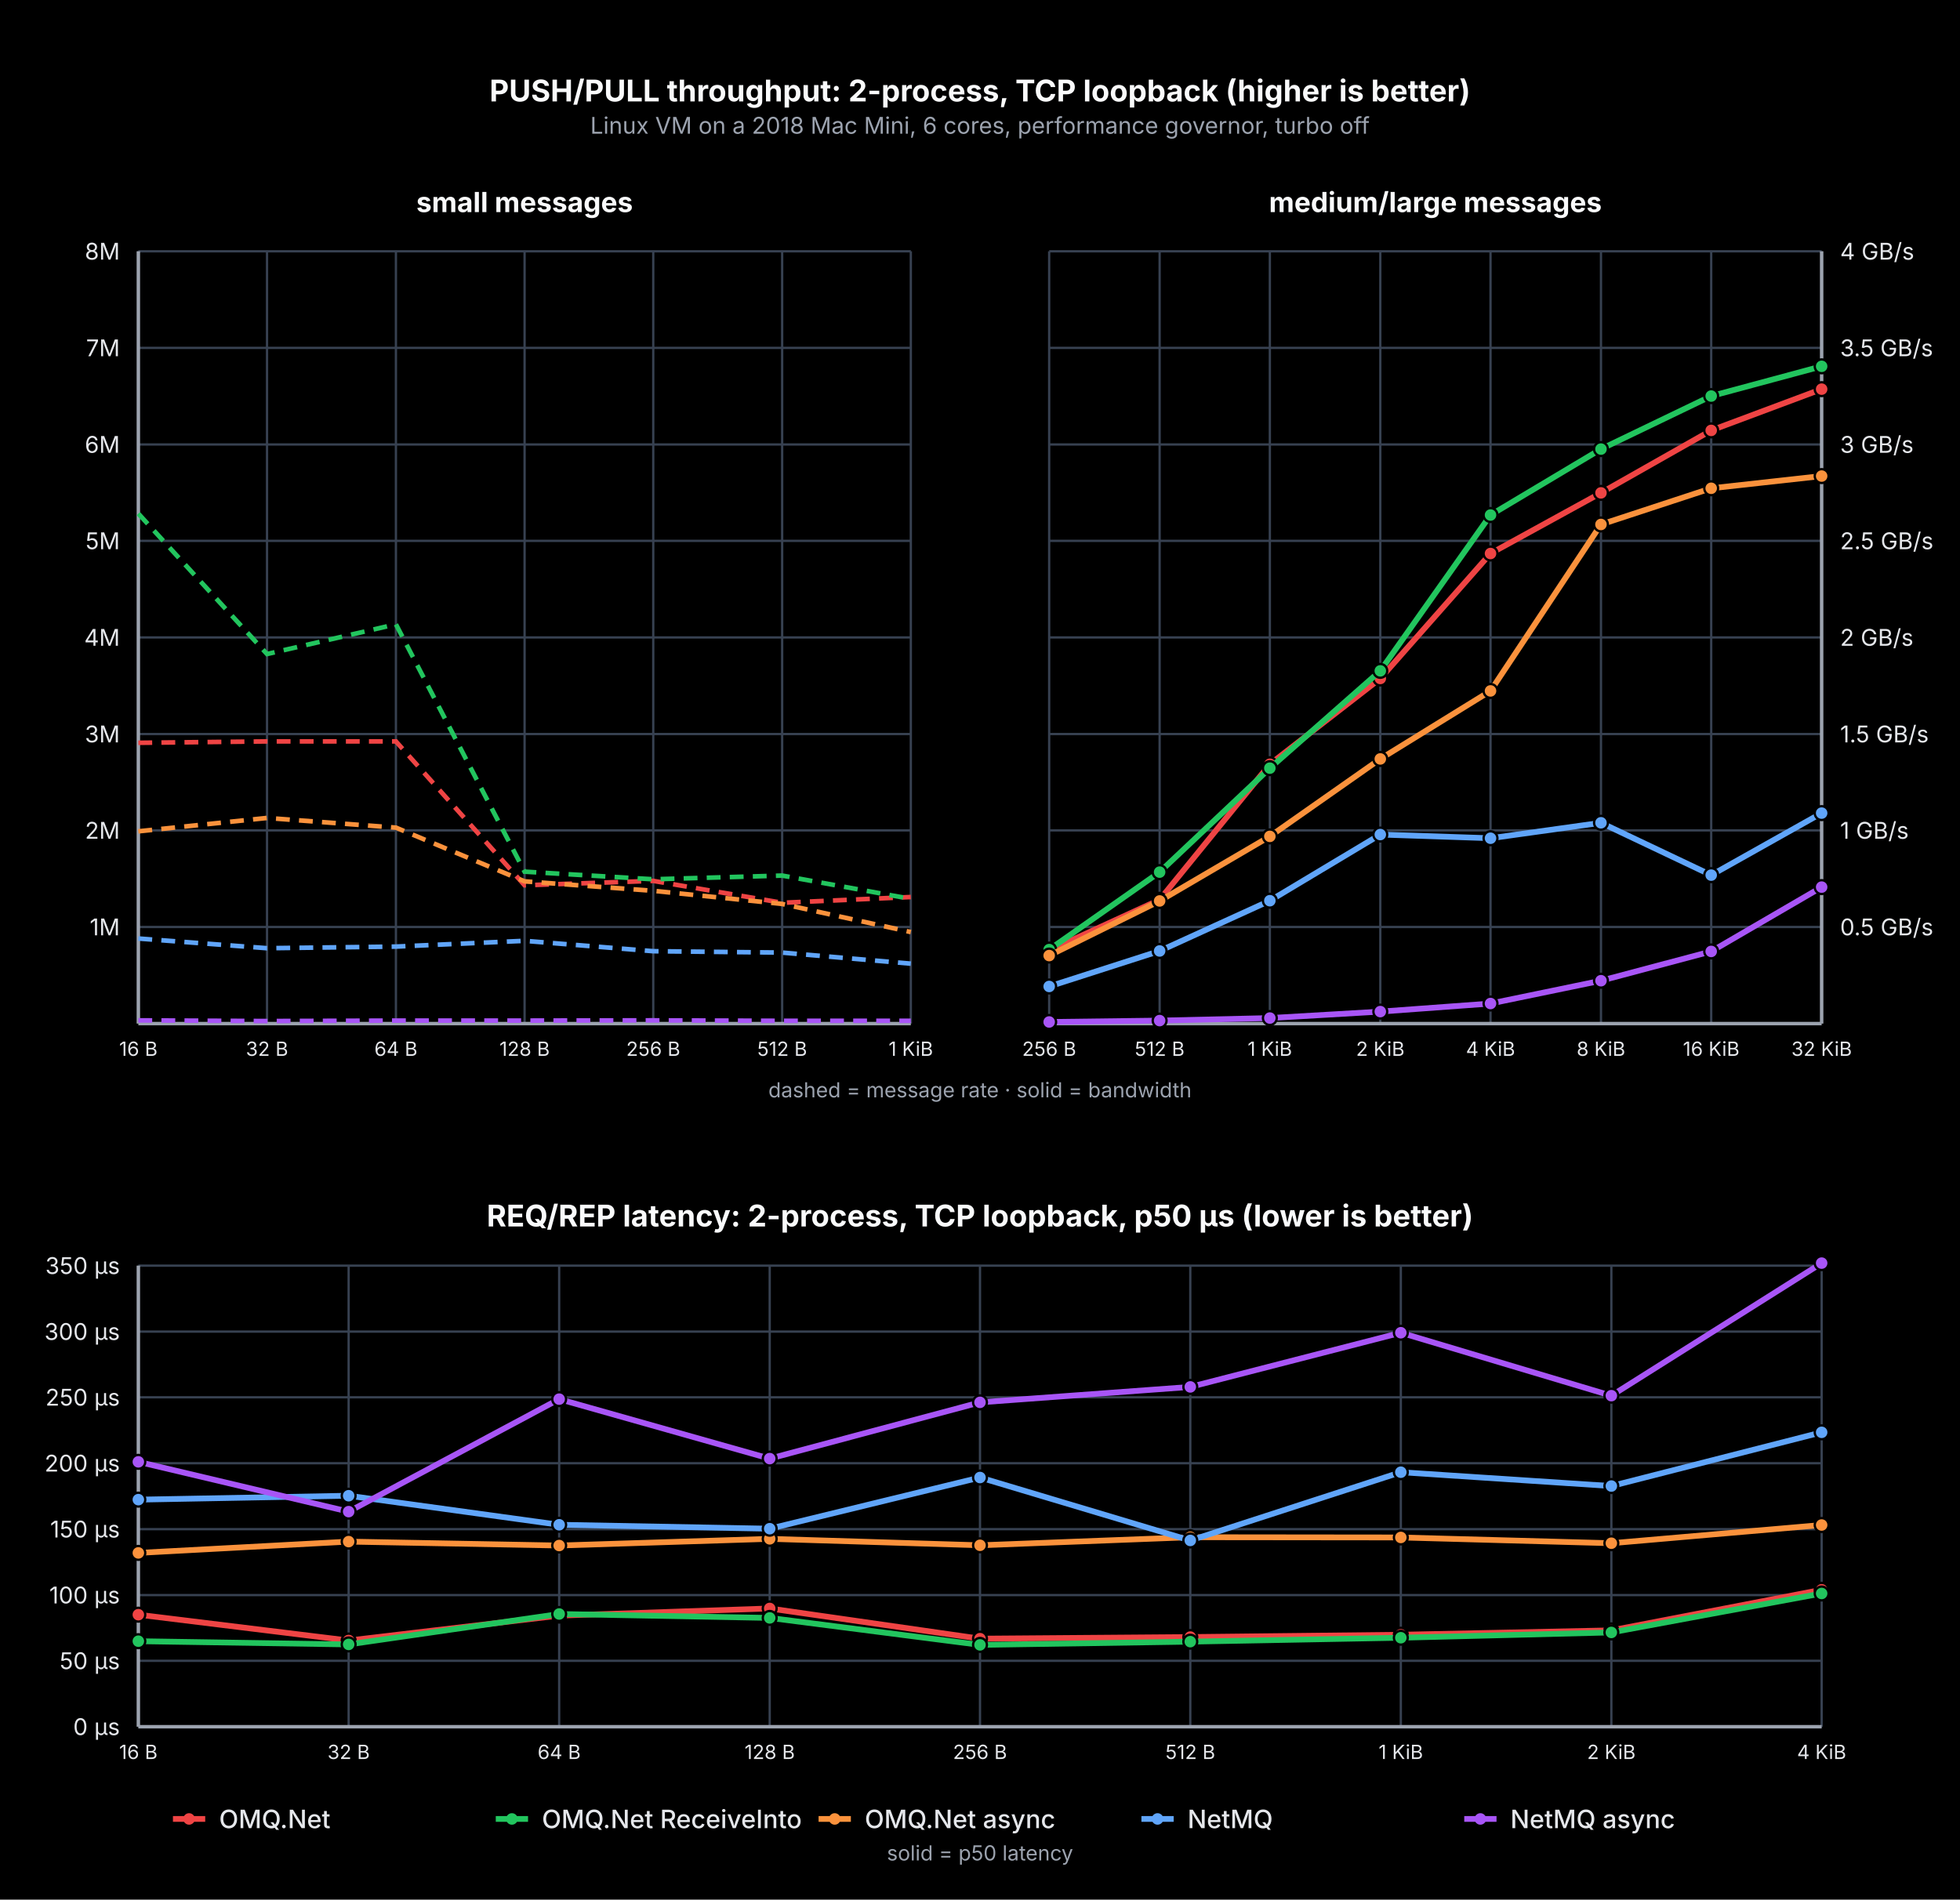
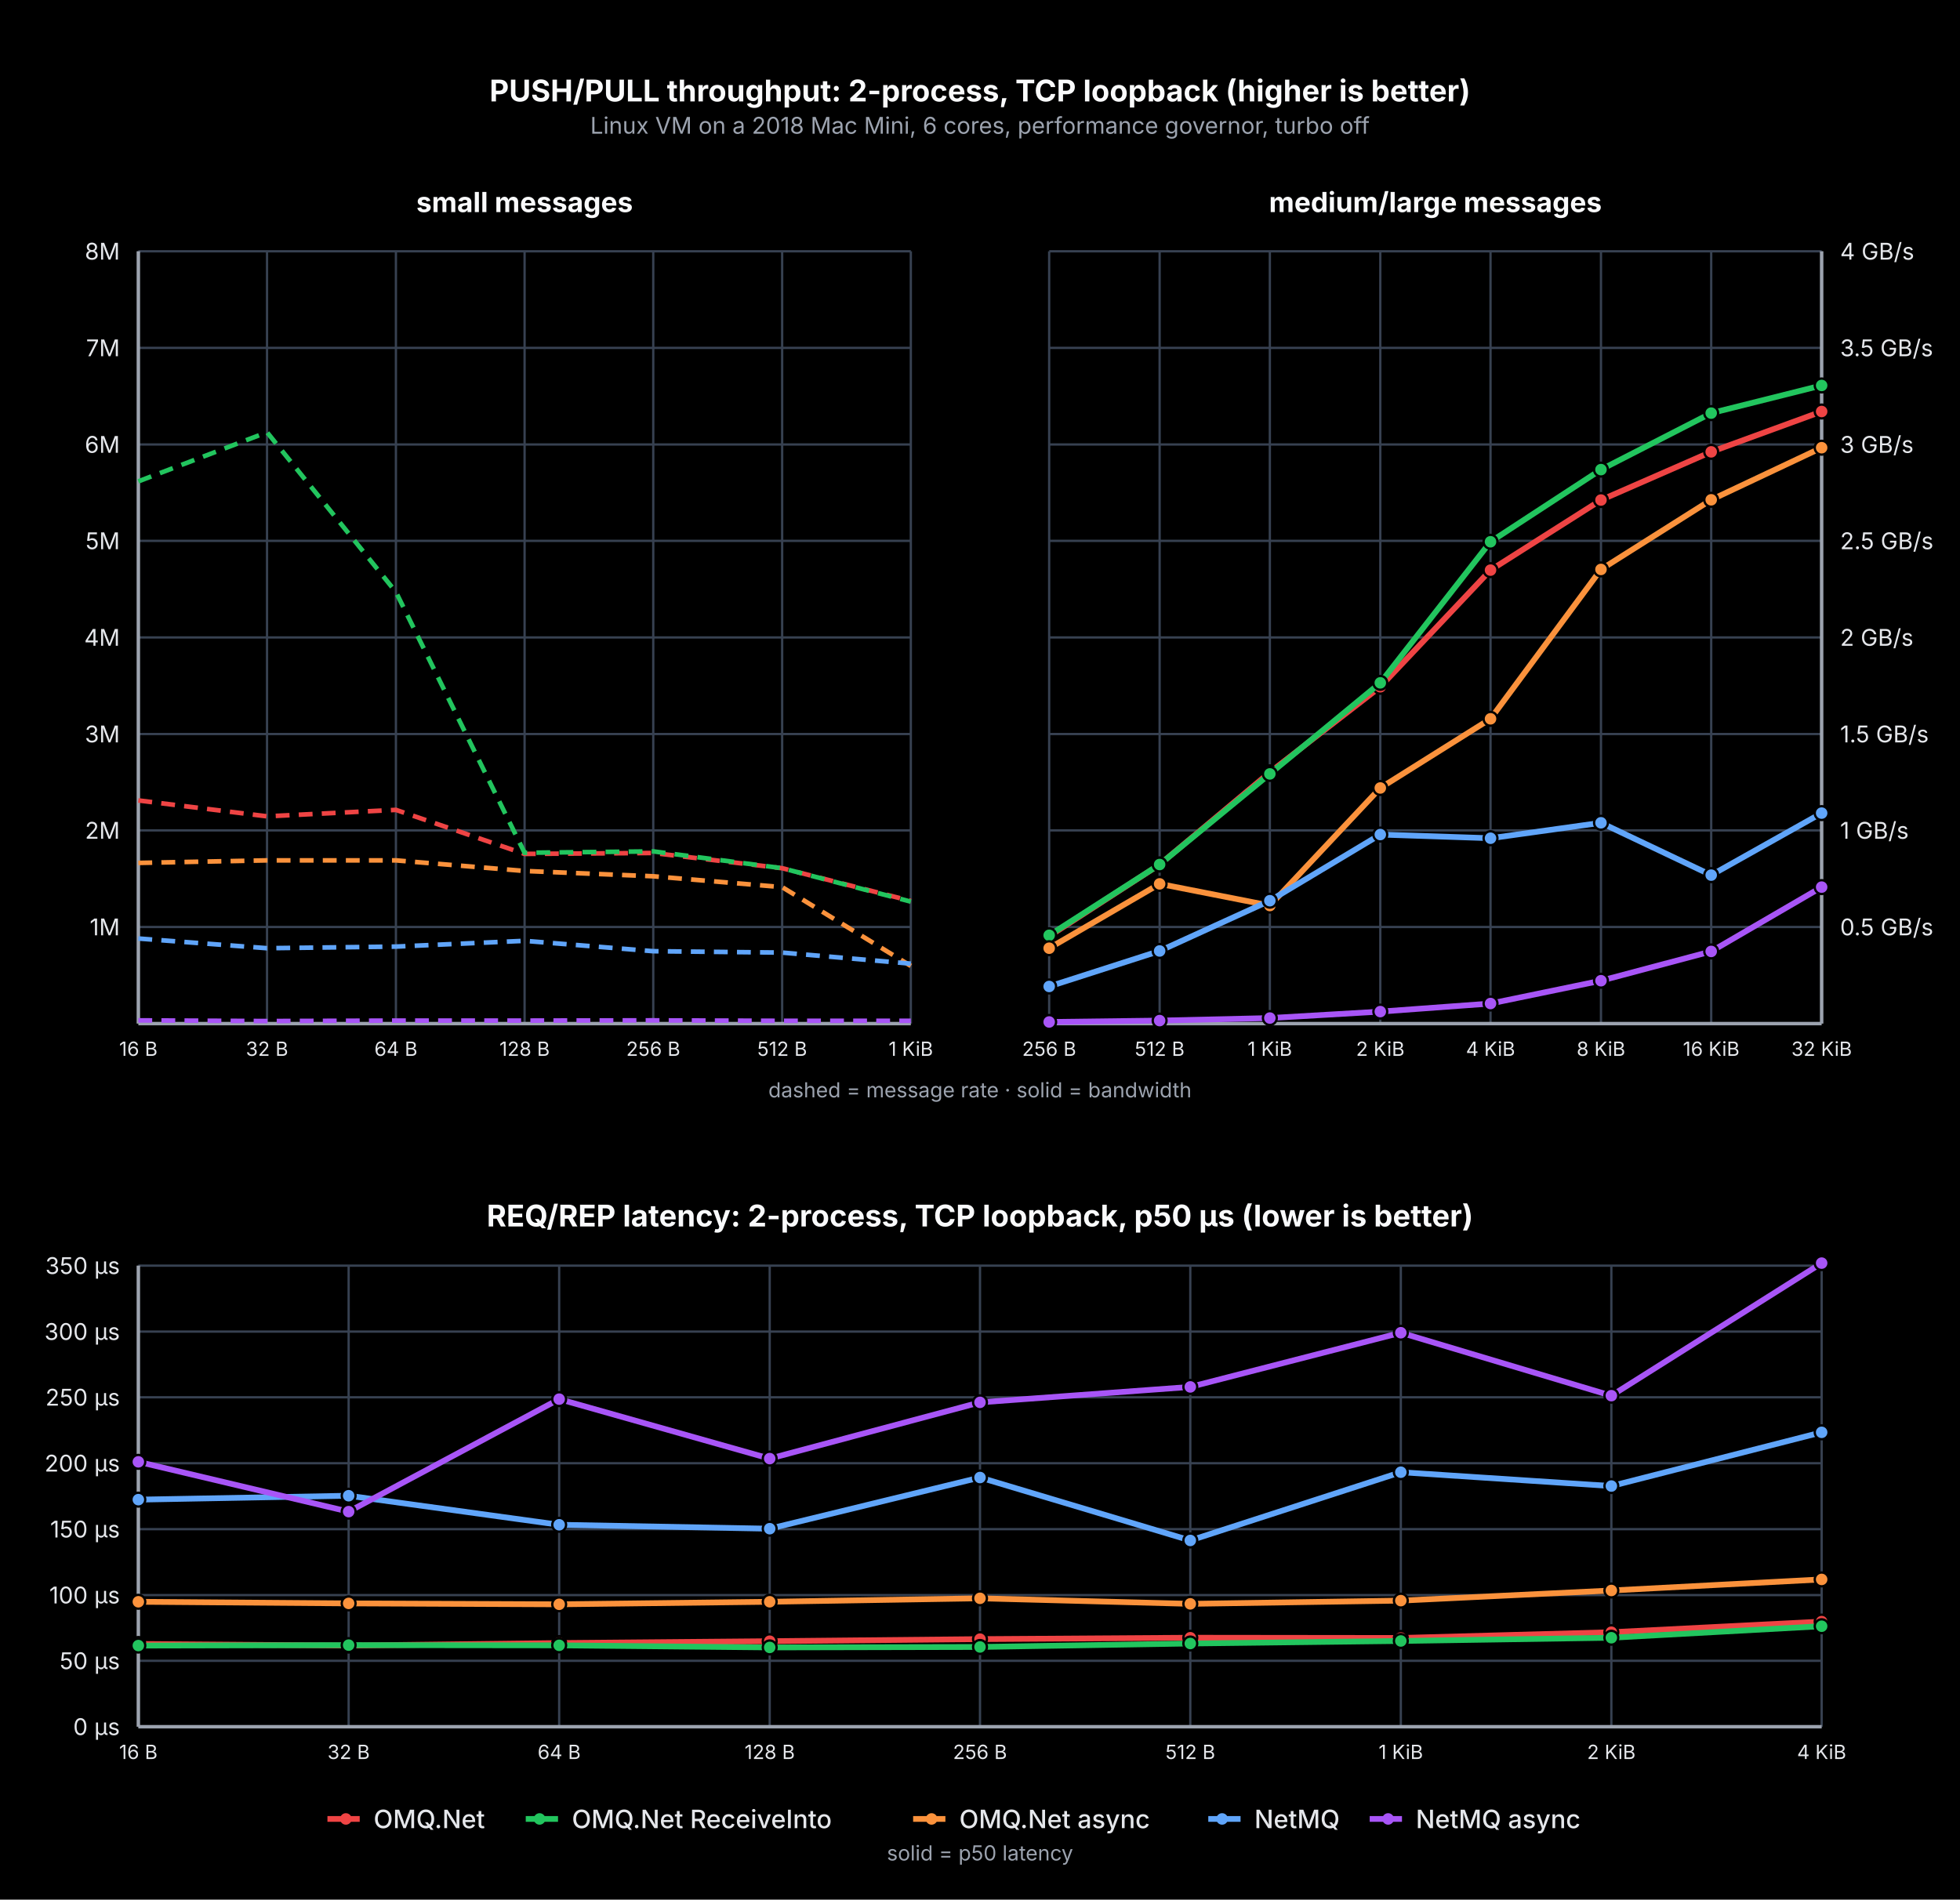
<svg xmlns="http://www.w3.org/2000/svg" viewBox="0 0 850 824" font-family="system-ui, -apple-system, sans-serif">
  <rect width="850" height="824" fill="#000000" />
  <text x="425.0" y="44" text-anchor="middle" fill="#f9fafb" font-size="13" font-weight="700">PUSH/PULL throughput: 2-process, TCP loopback (higher is better)</text>
  <text x="425.0" y="58" text-anchor="middle" fill="#9ca3af" font-size="10">Linux VM on a 2018 Mac Mini, 6 cores, performance governor, turbo off</text>
  <line x1="60" y1="402.1" x2="395" y2="402.1" stroke="#374151" stroke-width="1" />
  <text x="52" y="402.1" text-anchor="end" dominant-baseline="middle" fill="#e5e7eb" font-size="10">1M</text>
  <line x1="60" y1="360.2" x2="395" y2="360.2" stroke="#374151" stroke-width="1" />
  <text x="52" y="360.2" text-anchor="end" dominant-baseline="middle" fill="#e5e7eb" font-size="10">2M</text>
  <line x1="60" y1="318.4" x2="395" y2="318.4" stroke="#374151" stroke-width="1" />
  <text x="52" y="318.4" text-anchor="end" dominant-baseline="middle" fill="#e5e7eb" font-size="10">3M</text>
  <line x1="60" y1="276.5" x2="395" y2="276.5" stroke="#374151" stroke-width="1" />
  <text x="52" y="276.5" text-anchor="end" dominant-baseline="middle" fill="#e5e7eb" font-size="10">4M</text>
  <line x1="60" y1="234.6" x2="395" y2="234.6" stroke="#374151" stroke-width="1" />
  <text x="52" y="234.6" text-anchor="end" dominant-baseline="middle" fill="#e5e7eb" font-size="10">5M</text>
  <line x1="60" y1="192.8" x2="395" y2="192.8" stroke="#374151" stroke-width="1" />
  <text x="52" y="192.8" text-anchor="end" dominant-baseline="middle" fill="#e5e7eb" font-size="10">6M</text>
  <line x1="60" y1="150.9" x2="395" y2="150.9" stroke="#374151" stroke-width="1" />
  <text x="52" y="150.9" text-anchor="end" dominant-baseline="middle" fill="#e5e7eb" font-size="10">7M</text>
  <line x1="60" y1="109.0" x2="395" y2="109.0" stroke="#374151" stroke-width="1" />
  <text x="52" y="109.0" text-anchor="end" dominant-baseline="middle" fill="#e5e7eb" font-size="10">8M</text>
  <line x1="60.0" y1="109" x2="60.0" y2="444" stroke="#374151" stroke-width="1" />
  <line x1="115.8" y1="109" x2="115.8" y2="444" stroke="#374151" stroke-width="1" />
  <line x1="171.7" y1="109" x2="171.7" y2="444" stroke="#374151" stroke-width="1" />
  <line x1="227.5" y1="109" x2="227.5" y2="444" stroke="#374151" stroke-width="1" />
  <line x1="283.3" y1="109" x2="283.3" y2="444" stroke="#374151" stroke-width="1" />
  <line x1="339.2" y1="109" x2="339.2" y2="444" stroke="#374151" stroke-width="1" />
  <line x1="395.0" y1="109" x2="395.0" y2="444" stroke="#374151" stroke-width="1" />
  <line x1="60" y1="109" x2="60" y2="444" stroke="#9ca3af" stroke-width="1.5" />
  <line x1="60" y1="444" x2="395" y2="444" stroke="#9ca3af" stroke-width="1.5" />
  <line x1="455" y1="402.1" x2="790" y2="402.1" stroke="#374151" stroke-width="1" />
  <text x="798" y="402.1" text-anchor="start" dominant-baseline="middle" fill="#e5e7eb" font-size="10">0.5 GB/s</text>
  <line x1="455" y1="360.2" x2="790" y2="360.2" stroke="#374151" stroke-width="1" />
  <text x="798" y="360.2" text-anchor="start" dominant-baseline="middle" fill="#e5e7eb" font-size="10">1 GB/s</text>
  <line x1="455" y1="318.4" x2="790" y2="318.4" stroke="#374151" stroke-width="1" />
  <text x="798" y="318.4" text-anchor="start" dominant-baseline="middle" fill="#e5e7eb" font-size="10">1.5 GB/s</text>
  <line x1="455" y1="276.5" x2="790" y2="276.5" stroke="#374151" stroke-width="1" />
  <text x="798" y="276.5" text-anchor="start" dominant-baseline="middle" fill="#e5e7eb" font-size="10">2 GB/s</text>
  <line x1="455" y1="234.6" x2="790" y2="234.6" stroke="#374151" stroke-width="1" />
  <text x="798" y="234.6" text-anchor="start" dominant-baseline="middle" fill="#e5e7eb" font-size="10">2.5 GB/s</text>
  <line x1="455" y1="192.8" x2="790" y2="192.8" stroke="#374151" stroke-width="1" />
  <text x="798" y="192.8" text-anchor="start" dominant-baseline="middle" fill="#e5e7eb" font-size="10">3 GB/s</text>
  <line x1="455" y1="150.9" x2="790" y2="150.9" stroke="#374151" stroke-width="1" />
  <text x="798" y="150.9" text-anchor="start" dominant-baseline="middle" fill="#e5e7eb" font-size="10">3.5 GB/s</text>
  <line x1="455" y1="109.0" x2="790" y2="109.0" stroke="#374151" stroke-width="1" />
  <text x="798" y="109.0" text-anchor="start" dominant-baseline="middle" fill="#e5e7eb" font-size="10">4 GB/s</text>
  <line x1="455.0" y1="109" x2="455.0" y2="444" stroke="#374151" stroke-width="1" />
  <line x1="502.9" y1="109" x2="502.9" y2="444" stroke="#374151" stroke-width="1" />
  <line x1="550.7" y1="109" x2="550.7" y2="444" stroke="#374151" stroke-width="1" />
  <line x1="598.6" y1="109" x2="598.6" y2="444" stroke="#374151" stroke-width="1" />
  <line x1="646.4" y1="109" x2="646.4" y2="444" stroke="#374151" stroke-width="1" />
  <line x1="694.3" y1="109" x2="694.3" y2="444" stroke="#374151" stroke-width="1" />
  <line x1="742.1" y1="109" x2="742.1" y2="444" stroke="#374151" stroke-width="1" />
  <line x1="790.0" y1="109" x2="790.0" y2="444" stroke="#374151" stroke-width="1" />
  <line x1="790" y1="109" x2="790" y2="444" stroke="#9ca3af" stroke-width="1.5" />
  <line x1="455" y1="444" x2="790" y2="444" stroke="#9ca3af" stroke-width="1.5" />
  <text x="227.5" y="92" text-anchor="middle" fill="#f9fafb" font-size="12" font-weight="700">small messages</text>
  <text x="622.5" y="92" text-anchor="middle" fill="#f9fafb" font-size="12" font-weight="700">medium/large messages</text>
-   <polyline points="60.0,322.2 115.8,321.6 171.7,321.6 227.5,384.0 283.3,382.1 339.2,391.6 395.0,389.1" fill="none" stroke="#ef4444" stroke-width="2" stroke-dasharray="6,4" />
-   <polyline points="60.0,222.8 115.8,283.7 171.7,270.8 227.5,378.1 283.3,381.4 339.2,379.8 395.0,389.9" fill="none" stroke="#22c55e" stroke-width="2" stroke-dasharray="6,4" />
-   <polyline points="60.0,360.6 115.8,354.8 171.7,359.0 227.5,382.3 283.3,386.4 339.2,392.1 395.0,404.3" fill="none" stroke="#fb923c" stroke-width="2" stroke-dasharray="6,4" />
+   <polyline points="60.0,347.2 115.8,354.1 171.7,351.3 227.5,370.4 283.3,370.0 339.2,376.6 395.0,390.8" fill="none" stroke="#ef4444" stroke-width="2" stroke-dasharray="6,4" />
+   <polyline points="60.0,208.8 115.8,187.5 171.7,256.8 227.5,369.9 283.3,369.3 339.2,376.6 395.0,391.1" fill="none" stroke="#22c55e" stroke-width="2" stroke-dasharray="6,4" />
+   <polyline points="60.0,374.3 115.8,373.2 171.7,373.2 227.5,377.8 283.3,380.1 339.2,384.8 395.0,419.0" fill="none" stroke="#fb923c" stroke-width="2" stroke-dasharray="6,4" />
  <polyline points="60.0,407.1 115.8,411.3 171.7,410.6 227.5,408.1 283.3,412.6 339.2,413.2 395.0,418.0" fill="none" stroke="#60a5fa" stroke-width="2" stroke-dasharray="6,4" />
  <polyline points="60.0,442.6 115.8,442.9 171.7,442.7 227.5,442.7 283.3,442.6 339.2,442.8 395.0,442.8" fill="none" stroke="#a855f7" stroke-width="2" stroke-dasharray="6,4" />
-   <polyline points="455.0,412.3 502.9,390.3 550.7,331.5 598.6,294.3 646.4,240.1 694.3,213.8 742.1,186.7 790.0,168.8" fill="none" stroke="#ef4444" stroke-width="2.5" stroke-linecap="round" stroke-linejoin="round" />
-   <circle cx="455.0" cy="412.3" r="3" fill="#ef4444" stroke="#000000" stroke-width="1" />
-   <circle cx="502.9" cy="390.3" r="3" fill="#ef4444" stroke="#000000" stroke-width="1" />
-   <circle cx="550.7" cy="331.5" r="3" fill="#ef4444" stroke="#000000" stroke-width="1" />
-   <circle cx="598.6" cy="294.3" r="3" fill="#ef4444" stroke="#000000" stroke-width="1" />
-   <circle cx="646.4" cy="240.1" r="3" fill="#ef4444" stroke="#000000" stroke-width="1" />
-   <circle cx="694.3" cy="213.8" r="3" fill="#ef4444" stroke="#000000" stroke-width="1" />
-   <circle cx="742.1" cy="186.7" r="3" fill="#ef4444" stroke="#000000" stroke-width="1" />
-   <circle cx="790.0" cy="168.8" r="3" fill="#ef4444" stroke="#000000" stroke-width="1" />
-   <polyline points="455.0,411.9 502.9,378.3 550.7,333.2 598.6,291.0 646.4,223.4 694.3,194.8 742.1,171.8 790.0,158.9" fill="none" stroke="#22c55e" stroke-width="2.5" stroke-linecap="round" stroke-linejoin="round" />
-   <circle cx="455.0" cy="411.9" r="3" fill="#22c55e" stroke="#000000" stroke-width="1" />
-   <circle cx="502.9" cy="378.3" r="3" fill="#22c55e" stroke="#000000" stroke-width="1" />
-   <circle cx="550.7" cy="333.2" r="3" fill="#22c55e" stroke="#000000" stroke-width="1" />
-   <circle cx="598.6" cy="291.0" r="3" fill="#22c55e" stroke="#000000" stroke-width="1" />
-   <circle cx="646.4" cy="223.4" r="3" fill="#22c55e" stroke="#000000" stroke-width="1" />
-   <circle cx="694.3" cy="194.8" r="3" fill="#22c55e" stroke="#000000" stroke-width="1" />
-   <circle cx="742.1" cy="171.8" r="3" fill="#22c55e" stroke="#000000" stroke-width="1" />
-   <circle cx="790.0" cy="158.9" r="3" fill="#22c55e" stroke="#000000" stroke-width="1" />
-   <polyline points="455.0,414.5 502.9,390.8 550.7,362.8 598.6,329.2 646.4,299.7 694.3,227.5 742.1,211.8 790.0,206.5" fill="none" stroke="#fb923c" stroke-width="2.5" stroke-linecap="round" stroke-linejoin="round" />
-   <circle cx="455.0" cy="414.5" r="3" fill="#fb923c" stroke="#000000" stroke-width="1" />
-   <circle cx="502.9" cy="390.8" r="3" fill="#fb923c" stroke="#000000" stroke-width="1" />
-   <circle cx="550.7" cy="362.8" r="3" fill="#fb923c" stroke="#000000" stroke-width="1" />
-   <circle cx="598.6" cy="329.2" r="3" fill="#fb923c" stroke="#000000" stroke-width="1" />
-   <circle cx="646.4" cy="299.7" r="3" fill="#fb923c" stroke="#000000" stroke-width="1" />
-   <circle cx="694.3" cy="227.5" r="3" fill="#fb923c" stroke="#000000" stroke-width="1" />
-   <circle cx="742.1" cy="211.8" r="3" fill="#fb923c" stroke="#000000" stroke-width="1" />
-   <circle cx="790.0" cy="206.5" r="3" fill="#fb923c" stroke="#000000" stroke-width="1" />
+   <polyline points="455.0,406.1 502.9,375.0 550.7,335.0 598.6,297.9 646.4,247.3 694.3,216.9 742.1,196.0 790.0,178.5" fill="none" stroke="#ef4444" stroke-width="2.5" stroke-linecap="round" stroke-linejoin="round" />
+   <circle cx="455.0" cy="406.1" r="3" fill="#ef4444" stroke="#000000" stroke-width="1" />
+   <circle cx="502.9" cy="375.0" r="3" fill="#ef4444" stroke="#000000" stroke-width="1" />
+   <circle cx="550.7" cy="335.0" r="3" fill="#ef4444" stroke="#000000" stroke-width="1" />
+   <circle cx="598.6" cy="297.9" r="3" fill="#ef4444" stroke="#000000" stroke-width="1" />
+   <circle cx="646.4" cy="247.3" r="3" fill="#ef4444" stroke="#000000" stroke-width="1" />
+   <circle cx="694.3" cy="216.9" r="3" fill="#ef4444" stroke="#000000" stroke-width="1" />
+   <circle cx="742.1" cy="196.0" r="3" fill="#ef4444" stroke="#000000" stroke-width="1" />
+   <circle cx="790.0" cy="178.5" r="3" fill="#ef4444" stroke="#000000" stroke-width="1" />
+   <polyline points="455.0,405.7 502.9,375.0 550.7,335.7 598.6,296.2 646.4,235.0 694.3,203.7 742.1,179.2 790.0,167.2" fill="none" stroke="#22c55e" stroke-width="2.5" stroke-linecap="round" stroke-linejoin="round" />
+   <circle cx="455.0" cy="405.7" r="3" fill="#22c55e" stroke="#000000" stroke-width="1" />
+   <circle cx="502.9" cy="375.0" r="3" fill="#22c55e" stroke="#000000" stroke-width="1" />
+   <circle cx="550.7" cy="335.7" r="3" fill="#22c55e" stroke="#000000" stroke-width="1" />
+   <circle cx="598.6" cy="296.2" r="3" fill="#22c55e" stroke="#000000" stroke-width="1" />
+   <circle cx="646.4" cy="235.0" r="3" fill="#22c55e" stroke="#000000" stroke-width="1" />
+   <circle cx="694.3" cy="203.7" r="3" fill="#22c55e" stroke="#000000" stroke-width="1" />
+   <circle cx="742.1" cy="179.2" r="3" fill="#22c55e" stroke="#000000" stroke-width="1" />
+   <circle cx="790.0" cy="167.2" r="3" fill="#22c55e" stroke="#000000" stroke-width="1" />
+   <polyline points="455.0,411.3 502.9,383.4 550.7,392.8 598.6,341.8 646.4,311.8 694.3,247.0 742.1,216.8 790.0,194.2" fill="none" stroke="#fb923c" stroke-width="2.5" stroke-linecap="round" stroke-linejoin="round" />
+   <circle cx="455.0" cy="411.3" r="3" fill="#fb923c" stroke="#000000" stroke-width="1" />
+   <circle cx="502.9" cy="383.4" r="3" fill="#fb923c" stroke="#000000" stroke-width="1" />
+   <circle cx="550.7" cy="392.8" r="3" fill="#fb923c" stroke="#000000" stroke-width="1" />
+   <circle cx="598.6" cy="341.8" r="3" fill="#fb923c" stroke="#000000" stroke-width="1" />
+   <circle cx="646.4" cy="311.8" r="3" fill="#fb923c" stroke="#000000" stroke-width="1" />
+   <circle cx="694.3" cy="247.0" r="3" fill="#fb923c" stroke="#000000" stroke-width="1" />
+   <circle cx="742.1" cy="216.8" r="3" fill="#fb923c" stroke="#000000" stroke-width="1" />
+   <circle cx="790.0" cy="194.2" r="3" fill="#fb923c" stroke="#000000" stroke-width="1" />
  <polyline points="455.0,427.9 502.9,412.5 550.7,390.7 598.6,362.0 646.4,363.6 694.3,356.9 742.1,379.6 790.0,352.7" fill="none" stroke="#60a5fa" stroke-width="2.5" stroke-linecap="round" stroke-linejoin="round" />
  <circle cx="455.0" cy="427.9" r="3" fill="#60a5fa" stroke="#000000" stroke-width="1" />
  <circle cx="502.9" cy="412.5" r="3" fill="#60a5fa" stroke="#000000" stroke-width="1" />
  <circle cx="550.7" cy="390.7" r="3" fill="#60a5fa" stroke="#000000" stroke-width="1" />
  <circle cx="598.6" cy="362.0" r="3" fill="#60a5fa" stroke="#000000" stroke-width="1" />
  <circle cx="646.4" cy="363.6" r="3" fill="#60a5fa" stroke="#000000" stroke-width="1" />
  <circle cx="694.3" cy="356.9" r="3" fill="#60a5fa" stroke="#000000" stroke-width="1" />
  <circle cx="742.1" cy="379.6" r="3" fill="#60a5fa" stroke="#000000" stroke-width="1" />
  <circle cx="790.0" cy="352.7" r="3" fill="#60a5fa" stroke="#000000" stroke-width="1" />
  <polyline points="455.0,443.3 502.9,442.7 550.7,441.6 598.6,438.8 646.4,435.3 694.3,425.4 742.1,412.7 790.0,384.8" fill="none" stroke="#a855f7" stroke-width="2.5" stroke-linecap="round" stroke-linejoin="round" />
  <circle cx="455.0" cy="443.3" r="3" fill="#a855f7" stroke="#000000" stroke-width="1" />
  <circle cx="502.9" cy="442.7" r="3" fill="#a855f7" stroke="#000000" stroke-width="1" />
  <circle cx="550.7" cy="441.6" r="3" fill="#a855f7" stroke="#000000" stroke-width="1" />
  <circle cx="598.6" cy="438.8" r="3" fill="#a855f7" stroke="#000000" stroke-width="1" />
  <circle cx="646.4" cy="435.3" r="3" fill="#a855f7" stroke="#000000" stroke-width="1" />
  <circle cx="694.3" cy="425.4" r="3" fill="#a855f7" stroke="#000000" stroke-width="1" />
  <circle cx="742.1" cy="412.7" r="3" fill="#a855f7" stroke="#000000" stroke-width="1" />
  <circle cx="790.0" cy="384.8" r="3" fill="#a855f7" stroke="#000000" stroke-width="1" />
  <text x="60.0" y="458" text-anchor="middle" fill="#e5e7eb" font-size="8.5">16 B</text>
  <text x="115.8" y="458" text-anchor="middle" fill="#e5e7eb" font-size="8.5">32 B</text>
  <text x="171.7" y="458" text-anchor="middle" fill="#e5e7eb" font-size="8.5">64 B</text>
  <text x="227.5" y="458" text-anchor="middle" fill="#e5e7eb" font-size="8.5">128 B</text>
  <text x="283.3" y="458" text-anchor="middle" fill="#e5e7eb" font-size="8.5">256 B</text>
  <text x="339.2" y="458" text-anchor="middle" fill="#e5e7eb" font-size="8.5">512 B</text>
  <text x="395.0" y="458" text-anchor="middle" fill="#e5e7eb" font-size="8.5">1 KiB</text>
  <text x="455.0" y="458" text-anchor="middle" fill="#e5e7eb" font-size="8.5">256 B</text>
  <text x="502.9" y="458" text-anchor="middle" fill="#e5e7eb" font-size="8.5">512 B</text>
  <text x="550.7" y="458" text-anchor="middle" fill="#e5e7eb" font-size="8.5">1 KiB</text>
  <text x="598.6" y="458" text-anchor="middle" fill="#e5e7eb" font-size="8.5">2 KiB</text>
  <text x="646.4" y="458" text-anchor="middle" fill="#e5e7eb" font-size="8.5">4 KiB</text>
  <text x="694.3" y="458" text-anchor="middle" fill="#e5e7eb" font-size="8.5">8 KiB</text>
  <text x="742.1" y="458" text-anchor="middle" fill="#e5e7eb" font-size="8.5">16 KiB</text>
  <text x="790.0" y="458" text-anchor="middle" fill="#e5e7eb" font-size="8.5">32 KiB</text>
  <text x="425.0" y="476" text-anchor="middle" fill="#9ca3af" font-size="9">dashed = message rate · solid = bandwidth</text>
  <text x="425.0" y="532" text-anchor="middle" fill="#f9fafb" font-size="13" font-weight="700">REQ/REP latency: 2-process, TCP loopback, p50 μs (lower is better)</text>
  <line x1="60" y1="749.0" x2="790" y2="749.0" stroke="#374151" stroke-width="1" />
  <text x="52" y="749.0" text-anchor="end" dominant-baseline="middle" fill="#e5e7eb" font-size="10">0 μs</text>
  <line x1="60" y1="720.4" x2="790" y2="720.4" stroke="#374151" stroke-width="1" />
  <text x="52" y="720.4" text-anchor="end" dominant-baseline="middle" fill="#e5e7eb" font-size="10">50 μs</text>
  <line x1="60" y1="691.9" x2="790" y2="691.9" stroke="#374151" stroke-width="1" />
  <text x="52" y="691.9" text-anchor="end" dominant-baseline="middle" fill="#e5e7eb" font-size="10">100 μs</text>
  <line x1="60" y1="663.3" x2="790" y2="663.3" stroke="#374151" stroke-width="1" />
  <text x="52" y="663.3" text-anchor="end" dominant-baseline="middle" fill="#e5e7eb" font-size="10">150 μs</text>
  <line x1="60" y1="634.7" x2="790" y2="634.7" stroke="#374151" stroke-width="1" />
  <text x="52" y="634.7" text-anchor="end" dominant-baseline="middle" fill="#e5e7eb" font-size="10">200 μs</text>
  <line x1="60" y1="606.1" x2="790" y2="606.1" stroke="#374151" stroke-width="1" />
  <text x="52" y="606.1" text-anchor="end" dominant-baseline="middle" fill="#e5e7eb" font-size="10">250 μs</text>
  <line x1="60" y1="577.6" x2="790" y2="577.6" stroke="#374151" stroke-width="1" />
  <text x="52" y="577.6" text-anchor="end" dominant-baseline="middle" fill="#e5e7eb" font-size="10">300 μs</text>
  <line x1="60" y1="549.0" x2="790" y2="549.0" stroke="#374151" stroke-width="1" />
  <text x="52" y="549.0" text-anchor="end" dominant-baseline="middle" fill="#e5e7eb" font-size="10">350 μs</text>
  <line x1="60.0" y1="549" x2="60.0" y2="749" stroke="#374151" stroke-width="1" />
  <line x1="151.2" y1="549" x2="151.2" y2="749" stroke="#374151" stroke-width="1" />
  <line x1="242.5" y1="549" x2="242.5" y2="749" stroke="#374151" stroke-width="1" />
  <line x1="333.8" y1="549" x2="333.8" y2="749" stroke="#374151" stroke-width="1" />
  <line x1="425.0" y1="549" x2="425.0" y2="749" stroke="#374151" stroke-width="1" />
  <line x1="516.2" y1="549" x2="516.2" y2="749" stroke="#374151" stroke-width="1" />
  <line x1="607.5" y1="549" x2="607.5" y2="749" stroke="#374151" stroke-width="1" />
  <line x1="698.8" y1="549" x2="698.8" y2="749" stroke="#374151" stroke-width="1" />
  <line x1="790.0" y1="549" x2="790.0" y2="749" stroke="#374151" stroke-width="1" />
  <line x1="60" y1="549" x2="60" y2="749" stroke="#9ca3af" stroke-width="1.5" />
  <line x1="60" y1="749" x2="790" y2="749" stroke="#9ca3af" stroke-width="1.5" />
-   <polyline points="60.0,700.4 151.2,711.6 242.5,700.8 333.8,697.7 425.0,710.8 516.2,710.1 607.5,709.1 698.8,707.2 790.0,689.6" fill="none" stroke="#ef4444" stroke-width="2.5" stroke-linecap="round" stroke-linejoin="round" />
-   <circle cx="60.0" cy="700.4" r="3" fill="#ef4444" stroke="#000000" stroke-width="1" />
-   <circle cx="151.2" cy="711.6" r="3" fill="#ef4444" stroke="#000000" stroke-width="1" />
-   <circle cx="242.5" cy="700.8" r="3" fill="#ef4444" stroke="#000000" stroke-width="1" />
-   <circle cx="333.8" cy="697.7" r="3" fill="#ef4444" stroke="#000000" stroke-width="1" />
-   <circle cx="425.0" cy="710.8" r="3" fill="#ef4444" stroke="#000000" stroke-width="1" />
-   <circle cx="516.2" cy="710.1" r="3" fill="#ef4444" stroke="#000000" stroke-width="1" />
-   <circle cx="607.5" cy="709.1" r="3" fill="#ef4444" stroke="#000000" stroke-width="1" />
-   <circle cx="698.8" cy="707.2" r="3" fill="#ef4444" stroke="#000000" stroke-width="1" />
-   <circle cx="790.0" cy="689.6" r="3" fill="#ef4444" stroke="#000000" stroke-width="1" />
-   <polyline points="60.0,711.9 151.2,713.3 242.5,700.1 333.8,701.8 425.0,713.5 516.2,712.1 607.5,710.4 698.8,708.1 790.0,691.2" fill="none" stroke="#22c55e" stroke-width="2.5" stroke-linecap="round" stroke-linejoin="round" />
-   <circle cx="60.0" cy="711.9" r="3" fill="#22c55e" stroke="#000000" stroke-width="1" />
-   <circle cx="151.2" cy="713.3" r="3" fill="#22c55e" stroke="#000000" stroke-width="1" />
-   <circle cx="242.5" cy="700.1" r="3" fill="#22c55e" stroke="#000000" stroke-width="1" />
-   <circle cx="333.8" cy="701.8" r="3" fill="#22c55e" stroke="#000000" stroke-width="1" />
-   <circle cx="425.0" cy="713.5" r="3" fill="#22c55e" stroke="#000000" stroke-width="1" />
-   <circle cx="516.2" cy="712.1" r="3" fill="#22c55e" stroke="#000000" stroke-width="1" />
-   <circle cx="607.5" cy="710.4" r="3" fill="#22c55e" stroke="#000000" stroke-width="1" />
-   <circle cx="698.8" cy="708.1" r="3" fill="#22c55e" stroke="#000000" stroke-width="1" />
-   <circle cx="790.0" cy="691.2" r="3" fill="#22c55e" stroke="#000000" stroke-width="1" />
-   <polyline points="60.0,673.6 151.2,668.7 242.5,670.4 333.8,667.5 425.0,670.3 516.2,666.8 607.5,666.9 698.8,669.4 790.0,661.5" fill="none" stroke="#fb923c" stroke-width="2.5" stroke-linecap="round" stroke-linejoin="round" />
-   <circle cx="60.0" cy="673.6" r="3" fill="#fb923c" stroke="#000000" stroke-width="1" />
-   <circle cx="151.2" cy="668.7" r="3" fill="#fb923c" stroke="#000000" stroke-width="1" />
-   <circle cx="242.5" cy="670.4" r="3" fill="#fb923c" stroke="#000000" stroke-width="1" />
-   <circle cx="333.8" cy="667.5" r="3" fill="#fb923c" stroke="#000000" stroke-width="1" />
-   <circle cx="425.0" cy="670.3" r="3" fill="#fb923c" stroke="#000000" stroke-width="1" />
-   <circle cx="516.2" cy="666.8" r="3" fill="#fb923c" stroke="#000000" stroke-width="1" />
-   <circle cx="607.5" cy="666.9" r="3" fill="#fb923c" stroke="#000000" stroke-width="1" />
-   <circle cx="698.8" cy="669.4" r="3" fill="#fb923c" stroke="#000000" stroke-width="1" />
-   <circle cx="790.0" cy="661.5" r="3" fill="#fb923c" stroke="#000000" stroke-width="1" />
+   <polyline points="60.0,713.1 151.2,713.8 242.5,712.7 333.8,711.9 425.0,711.0 516.2,710.4 607.5,710.5 698.8,708.0 790.0,703.4" fill="none" stroke="#ef4444" stroke-width="2.5" stroke-linecap="round" stroke-linejoin="round" />
+   <circle cx="60.0" cy="713.1" r="3" fill="#ef4444" stroke="#000000" stroke-width="1" />
+   <circle cx="151.2" cy="713.8" r="3" fill="#ef4444" stroke="#000000" stroke-width="1" />
+   <circle cx="242.5" cy="712.7" r="3" fill="#ef4444" stroke="#000000" stroke-width="1" />
+   <circle cx="333.8" cy="711.9" r="3" fill="#ef4444" stroke="#000000" stroke-width="1" />
+   <circle cx="425.0" cy="711.0" r="3" fill="#ef4444" stroke="#000000" stroke-width="1" />
+   <circle cx="516.2" cy="710.4" r="3" fill="#ef4444" stroke="#000000" stroke-width="1" />
+   <circle cx="607.5" cy="710.5" r="3" fill="#ef4444" stroke="#000000" stroke-width="1" />
+   <circle cx="698.8" cy="708.0" r="3" fill="#ef4444" stroke="#000000" stroke-width="1" />
+   <circle cx="790.0" cy="703.4" r="3" fill="#ef4444" stroke="#000000" stroke-width="1" />
+   <polyline points="60.0,713.8 151.2,713.6 242.5,713.7 333.8,714.6 425.0,714.4 516.2,712.9 607.5,711.8 698.8,710.4 790.0,705.4" fill="none" stroke="#22c55e" stroke-width="2.5" stroke-linecap="round" stroke-linejoin="round" />
+   <circle cx="60.0" cy="713.8" r="3" fill="#22c55e" stroke="#000000" stroke-width="1" />
+   <circle cx="151.2" cy="713.6" r="3" fill="#22c55e" stroke="#000000" stroke-width="1" />
+   <circle cx="242.5" cy="713.7" r="3" fill="#22c55e" stroke="#000000" stroke-width="1" />
+   <circle cx="333.8" cy="714.6" r="3" fill="#22c55e" stroke="#000000" stroke-width="1" />
+   <circle cx="425.0" cy="714.4" r="3" fill="#22c55e" stroke="#000000" stroke-width="1" />
+   <circle cx="516.2" cy="712.9" r="3" fill="#22c55e" stroke="#000000" stroke-width="1" />
+   <circle cx="607.5" cy="711.8" r="3" fill="#22c55e" stroke="#000000" stroke-width="1" />
+   <circle cx="698.8" cy="710.4" r="3" fill="#22c55e" stroke="#000000" stroke-width="1" />
+   <circle cx="790.0" cy="705.4" r="3" fill="#22c55e" stroke="#000000" stroke-width="1" />
+   <polyline points="60.0,694.8 151.2,695.5 242.5,695.9 333.8,694.8 425.0,693.3 516.2,695.7 607.5,694.3 698.8,689.9 790.0,685.1" fill="none" stroke="#fb923c" stroke-width="2.5" stroke-linecap="round" stroke-linejoin="round" />
+   <circle cx="60.0" cy="694.8" r="3" fill="#fb923c" stroke="#000000" stroke-width="1" />
+   <circle cx="151.2" cy="695.5" r="3" fill="#fb923c" stroke="#000000" stroke-width="1" />
+   <circle cx="242.5" cy="695.9" r="3" fill="#fb923c" stroke="#000000" stroke-width="1" />
+   <circle cx="333.8" cy="694.8" r="3" fill="#fb923c" stroke="#000000" stroke-width="1" />
+   <circle cx="425.0" cy="693.3" r="3" fill="#fb923c" stroke="#000000" stroke-width="1" />
+   <circle cx="516.2" cy="695.7" r="3" fill="#fb923c" stroke="#000000" stroke-width="1" />
+   <circle cx="607.5" cy="694.3" r="3" fill="#fb923c" stroke="#000000" stroke-width="1" />
+   <circle cx="698.8" cy="689.9" r="3" fill="#fb923c" stroke="#000000" stroke-width="1" />
+   <circle cx="790.0" cy="685.1" r="3" fill="#fb923c" stroke="#000000" stroke-width="1" />
  <polyline points="60.0,650.5 151.2,648.8 242.5,661.4 333.8,663.1 425.0,640.9 516.2,668.2 607.5,638.6 698.8,644.6 790.0,621.3" fill="none" stroke="#60a5fa" stroke-width="2.5" stroke-linecap="round" stroke-linejoin="round" />
  <circle cx="60.0" cy="650.5" r="3" fill="#60a5fa" stroke="#000000" stroke-width="1" />
  <circle cx="151.2" cy="648.8" r="3" fill="#60a5fa" stroke="#000000" stroke-width="1" />
  <circle cx="242.5" cy="661.4" r="3" fill="#60a5fa" stroke="#000000" stroke-width="1" />
  <circle cx="333.8" cy="663.1" r="3" fill="#60a5fa" stroke="#000000" stroke-width="1" />
  <circle cx="425.0" cy="640.9" r="3" fill="#60a5fa" stroke="#000000" stroke-width="1" />
  <circle cx="516.2" cy="668.2" r="3" fill="#60a5fa" stroke="#000000" stroke-width="1" />
  <circle cx="607.5" cy="638.6" r="3" fill="#60a5fa" stroke="#000000" stroke-width="1" />
  <circle cx="698.8" cy="644.6" r="3" fill="#60a5fa" stroke="#000000" stroke-width="1" />
  <circle cx="790.0" cy="621.3" r="3" fill="#60a5fa" stroke="#000000" stroke-width="1" />
  <polyline points="60.0,634.1 151.2,655.7 242.5,606.9 333.8,632.7 425.0,608.3 516.2,601.6 607.5,578.1 698.8,605.4 790.0,547.9" fill="none" stroke="#a855f7" stroke-width="2.5" stroke-linecap="round" stroke-linejoin="round" />
  <circle cx="60.0" cy="634.1" r="3" fill="#a855f7" stroke="#000000" stroke-width="1" />
  <circle cx="151.2" cy="655.7" r="3" fill="#a855f7" stroke="#000000" stroke-width="1" />
  <circle cx="242.5" cy="606.9" r="3" fill="#a855f7" stroke="#000000" stroke-width="1" />
  <circle cx="333.8" cy="632.7" r="3" fill="#a855f7" stroke="#000000" stroke-width="1" />
  <circle cx="425.0" cy="608.3" r="3" fill="#a855f7" stroke="#000000" stroke-width="1" />
  <circle cx="516.2" cy="601.6" r="3" fill="#a855f7" stroke="#000000" stroke-width="1" />
  <circle cx="607.5" cy="578.1" r="3" fill="#a855f7" stroke="#000000" stroke-width="1" />
  <circle cx="698.8" cy="605.4" r="3" fill="#a855f7" stroke="#000000" stroke-width="1" />
  <circle cx="790.0" cy="547.9" r="3" fill="#a855f7" stroke="#000000" stroke-width="1" />
  <text x="60.0" y="763" text-anchor="middle" fill="#e5e7eb" font-size="8.5">16 B</text>
  <text x="151.2" y="763" text-anchor="middle" fill="#e5e7eb" font-size="8.5">32 B</text>
  <text x="242.5" y="763" text-anchor="middle" fill="#e5e7eb" font-size="8.5">64 B</text>
  <text x="333.8" y="763" text-anchor="middle" fill="#e5e7eb" font-size="8.5">128 B</text>
  <text x="425.0" y="763" text-anchor="middle" fill="#e5e7eb" font-size="8.5">256 B</text>
  <text x="516.2" y="763" text-anchor="middle" fill="#e5e7eb" font-size="8.5">512 B</text>
  <text x="607.5" y="763" text-anchor="middle" fill="#e5e7eb" font-size="8.5">1 KiB</text>
  <text x="698.8" y="763" text-anchor="middle" fill="#e5e7eb" font-size="8.5">2 KiB</text>
  <text x="790.0" y="763" text-anchor="middle" fill="#e5e7eb" font-size="8.5">4 KiB</text>
-   <line x1="75" y1="789" x2="89" y2="789" stroke="#ef4444" stroke-width="2.5" />
-   <circle cx="82" cy="789" r="2.5" fill="#ef4444" />
-   <text x="95" y="793" fill="#e5e7eb" font-size="11" font-weight="500">OMQ.Net</text>
-   <line x1="215" y1="789" x2="229" y2="789" stroke="#22c55e" stroke-width="2.5" />
-   <circle cx="222" cy="789" r="2.5" fill="#22c55e" />
-   <text x="235" y="793" fill="#e5e7eb" font-size="11" font-weight="500">OMQ.Net ReceiveInto</text>
-   <line x1="355" y1="789" x2="369" y2="789" stroke="#fb923c" stroke-width="2.5" />
-   <circle cx="362" cy="789" r="2.5" fill="#fb923c" />
-   <text x="375" y="793" fill="#e5e7eb" font-size="11" font-weight="500">OMQ.Net async</text>
-   <line x1="495" y1="789" x2="509" y2="789" stroke="#60a5fa" stroke-width="2.5" />
-   <circle cx="502" cy="789" r="2.5" fill="#60a5fa" />
-   <text x="515" y="793" fill="#e5e7eb" font-size="11" font-weight="500">NetMQ</text>
-   <line x1="635" y1="789" x2="649" y2="789" stroke="#a855f7" stroke-width="2.5" />
-   <circle cx="642" cy="789" r="2.5" fill="#a855f7" />
-   <text x="655" y="793" fill="#e5e7eb" font-size="11" font-weight="500">NetMQ async</text>
+   <line x1="142" y1="789" x2="156" y2="789" stroke="#ef4444" stroke-width="2.5" />
+   <circle cx="150" cy="789" r="2.5" fill="#ef4444" />
+   <text x="162" y="793" fill="#e5e7eb" font-size="11" font-weight="500">OMQ.Net</text>
+   <line x1="228" y1="789" x2="242" y2="789" stroke="#22c55e" stroke-width="2.5" />
+   <circle cx="234" cy="789" r="2.5" fill="#22c55e" />
+   <text x="248" y="793" fill="#e5e7eb" font-size="11" font-weight="500">OMQ.Net ReceiveInto</text>
+   <line x1="396" y1="789" x2="410" y2="789" stroke="#fb923c" stroke-width="2.5" />
+   <circle cx="404" cy="789" r="2.5" fill="#fb923c" />
+   <text x="416" y="793" fill="#e5e7eb" font-size="11" font-weight="500">OMQ.Net async</text>
+   <line x1="524" y1="789" x2="538" y2="789" stroke="#60a5fa" stroke-width="2.5" />
+   <circle cx="530" cy="789" r="2.5" fill="#60a5fa" />
+   <text x="544" y="793" fill="#e5e7eb" font-size="11" font-weight="500">NetMQ</text>
+   <line x1="594" y1="789" x2="608" y2="789" stroke="#a855f7" stroke-width="2.5" />
+   <circle cx="602" cy="789" r="2.5" fill="#a855f7" />
+   <text x="614" y="793" fill="#e5e7eb" font-size="11" font-weight="500">NetMQ async</text>
  <text x="425.0" y="807" text-anchor="middle" fill="#9ca3af" font-size="9">solid = p50 latency</text>
</svg>
